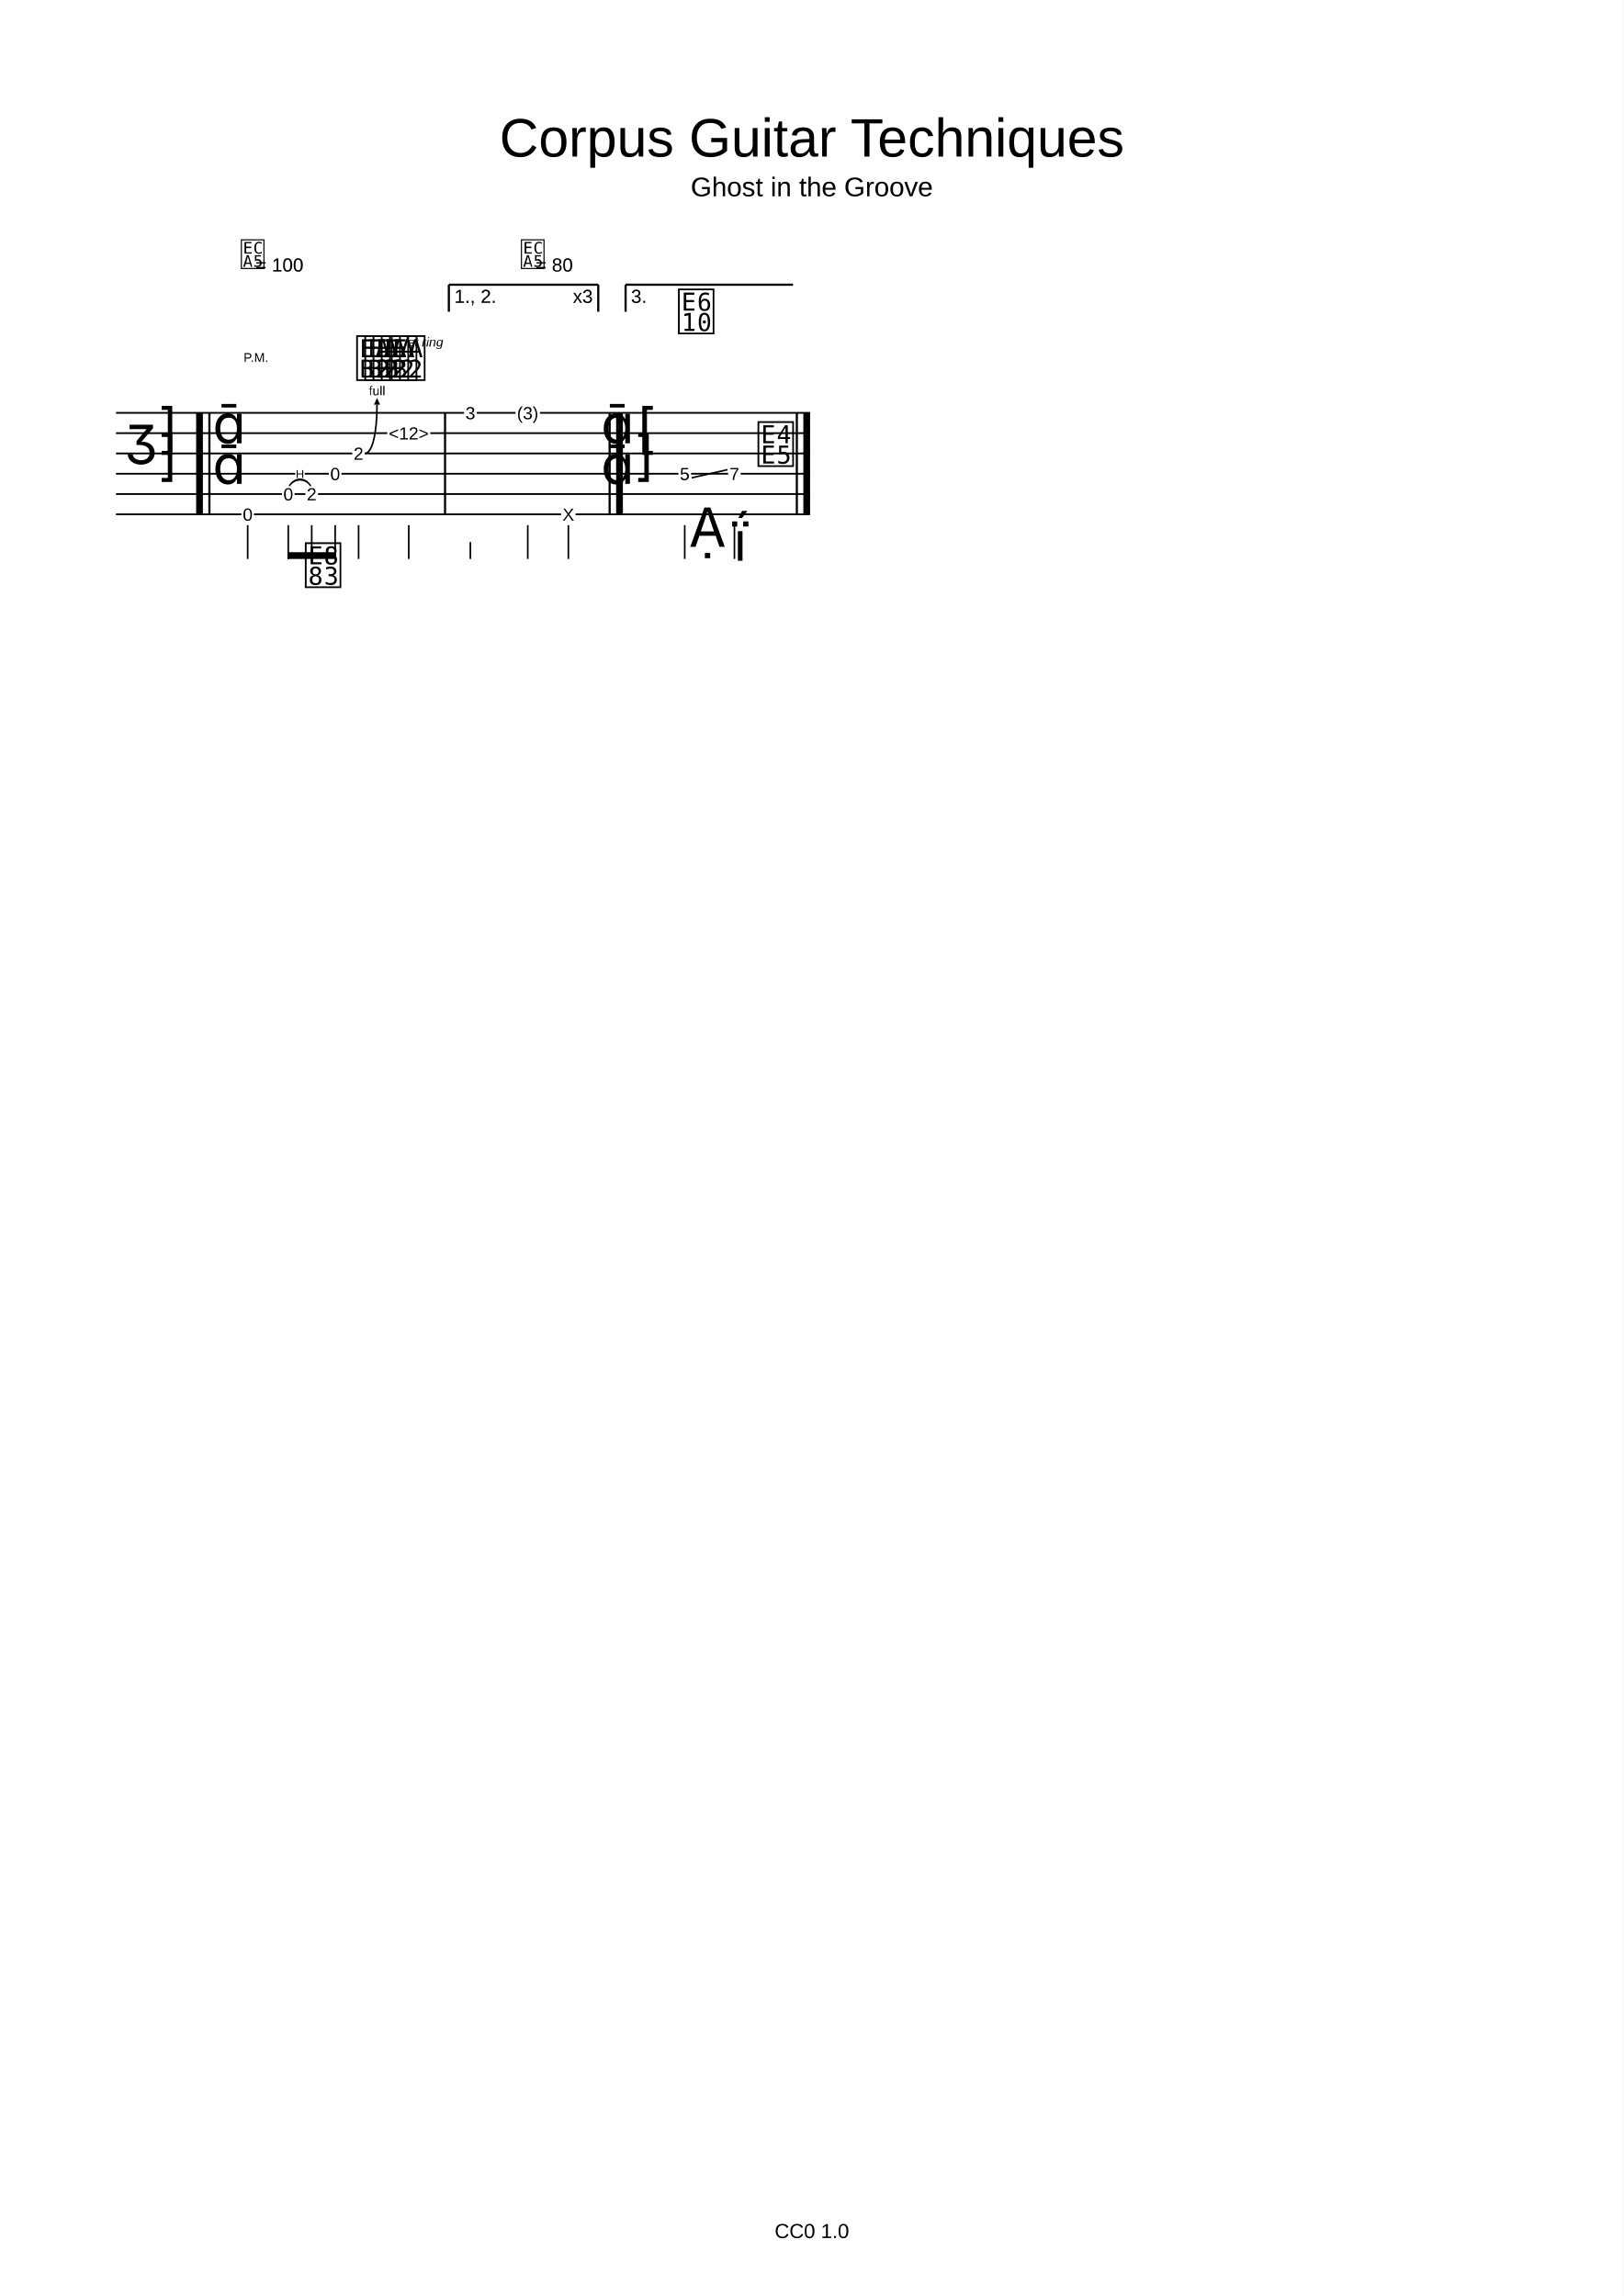
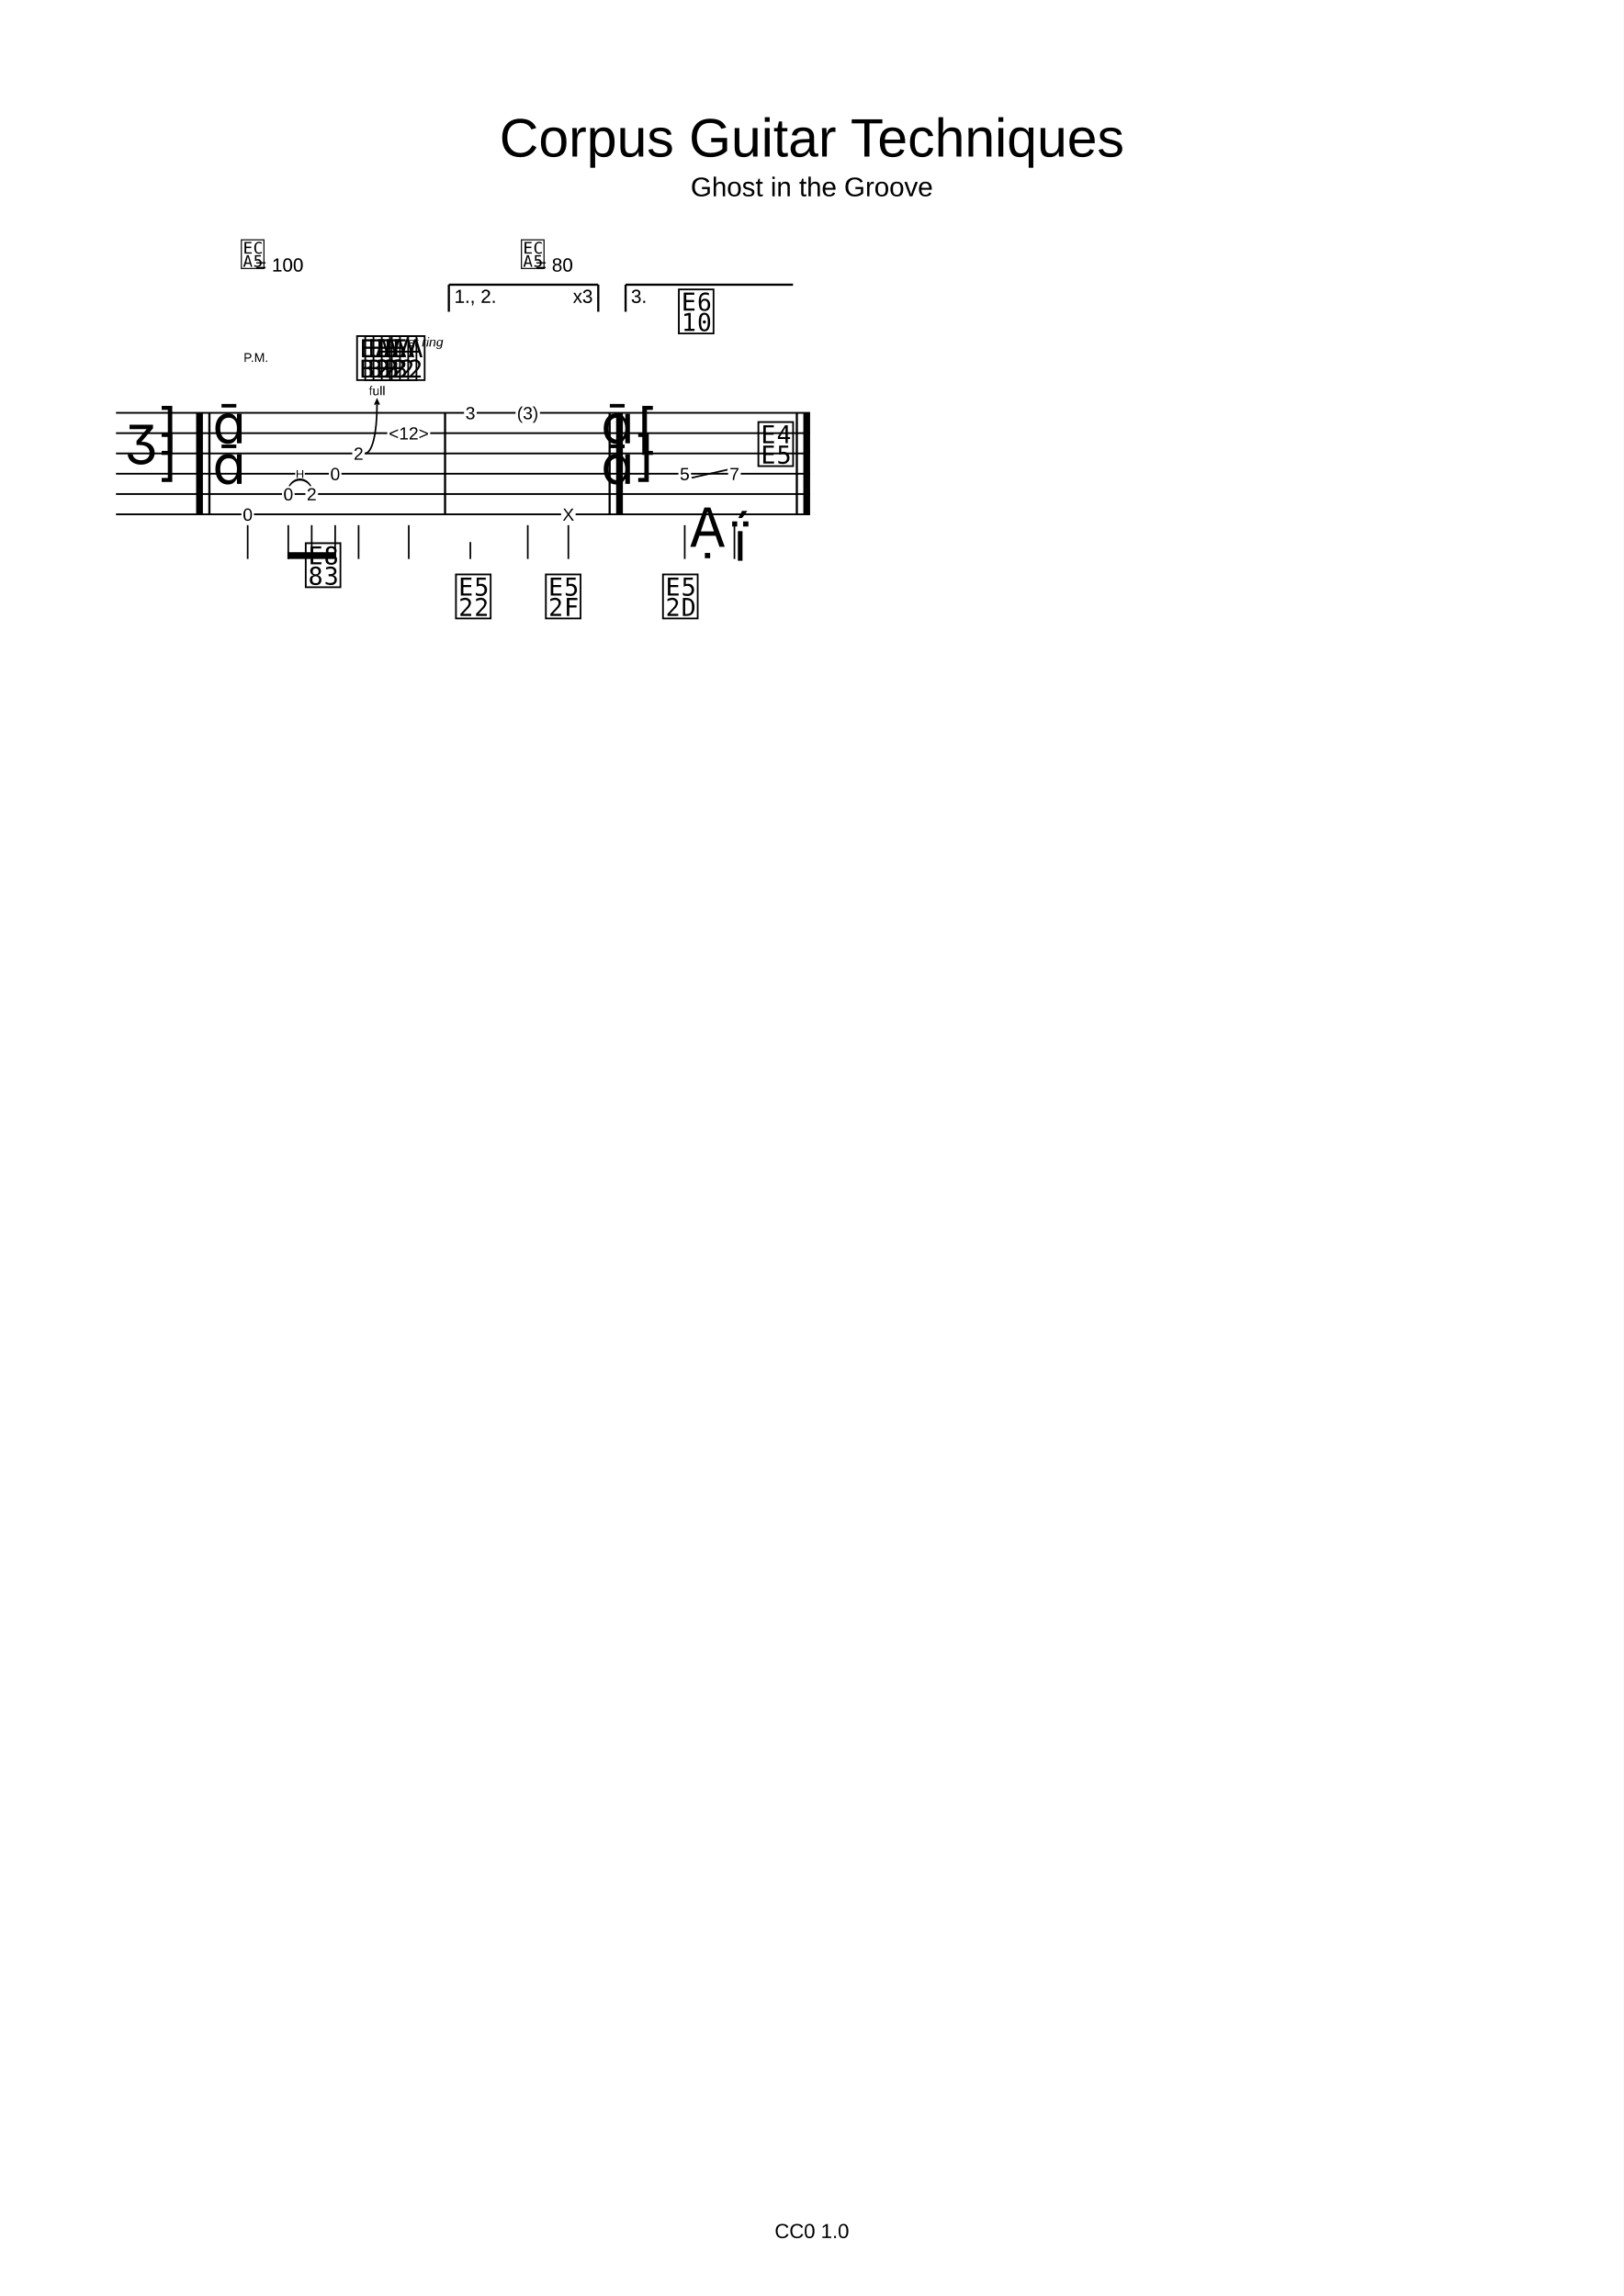
<svg xmlns="http://www.w3.org/2000/svg" width="1200" height="1697.143" viewBox="0 0 120 169.714">
  <style>@font-face{font-family:"Bravura";src:url("Bravura.otf")}text{font-family:"Bravura";font-size:4px}text.t{font-family:Arial,Helvetica,sans-serif}</style>
  <rect x="0" y="0" width="120" height="169.714" fill="white" />
  <g fill="black" stroke="black">
    <line class="staffLine" x1="8.571" y1="30.517" x2="59.87" y2="30.517" stroke-width="0.13" />
    <line class="staffLine" x1="8.571" y1="32.017" x2="59.87" y2="32.017" stroke-width="0.13" />
    <line class="staffLine" x1="8.571" y1="33.517" x2="59.87" y2="33.517" stroke-width="0.13" />
    <line class="staffLine" x1="8.571" y1="35.017" x2="59.87" y2="35.017" stroke-width="0.13" />
    <line class="staffLine" x1="8.571" y1="36.517" x2="59.87" y2="36.517" stroke-width="0.13" />
    <line class="staffLine" x1="8.571" y1="38.017" x2="59.87" y2="38.017" stroke-width="0.13" />
    <line class="barline" x1="14.745" y1="30.517" x2="14.745" y2="38.017" stroke-width="0.5" />
    <line class="barline" x1="15.475" y1="30.517" x2="15.475" y2="38.017" stroke-width="0.16" />
    <line class="stem" x1="18.305" y1="38.817" x2="18.305" y2="41.317" stroke-width="0.12" />
    <line class="stem" x1="21.305" y1="38.817" x2="21.305" y2="41.317" stroke-width="0.12" />
    <line class="stem" x1="23.037" y1="38.817" x2="23.037" y2="41.317" stroke-width="0.12" />
    <line class="stem" x1="24.77" y1="38.817" x2="24.77" y2="41.317" stroke-width="0.12" />
    <line class="stem" x1="26.502" y1="38.817" x2="26.502" y2="41.317" stroke-width="0.12" />
    <line class="stem" x1="30.21" y1="38.817" x2="30.21" y2="41.317" stroke-width="0.12" />
    <line class="barline" x1="32.892" y1="30.517" x2="32.892" y2="38.017" stroke-width="0.16" />
    <line class="stem" x1="34.762" y1="40.067" x2="34.762" y2="41.317" stroke-width="0.12" />
    <line class="stem" x1="39.005" y1="38.817" x2="39.005" y2="41.317" stroke-width="0.12" />
    <line class="stem" x1="42.005" y1="38.817" x2="42.005" y2="41.317" stroke-width="0.12" />
    <line class="barline" x1="45.055" y1="30.517" x2="45.055" y2="38.017" stroke-width="0.16" />
    <line class="barline" x1="45.785" y1="30.517" x2="45.785" y2="38.017" stroke-width="0.5" />
    <line class="slide" x1="51.116" y1="35.317" x2="53.767" y2="34.717" stroke-width="0.12" />
    <line class="stem" x1="50.605" y1="38.817" x2="50.605" y2="41.317" stroke-width="0.12" />
    <line class="stem" x1="54.279" y1="38.817" x2="54.279" y2="41.317" stroke-width="0.12" />
    <line class="barline" x1="58.89" y1="30.517" x2="58.89" y2="38.017" stroke-width="0.16" />
    <line class="barline" x1="59.62" y1="30.517" x2="59.62" y2="38.017" stroke-width="0.5" />
    <line class="volta" x1="33.172" y1="21.044" x2="44.215" y2="21.044" stroke-width="0.16" />
    <line class="volta" x1="33.172" y1="21.044" x2="33.172" y2="23.044" stroke-width="0.16" />
    <line class="volta" x1="44.215" y1="21.044" x2="44.215" y2="23.044" stroke-width="0.16" />
    <line class="volta" x1="46.235" y1="21.044" x2="58.61" y2="21.044" stroke-width="0.16" />
    <line class="volta" x1="46.235" y1="21.044" x2="46.235" y2="23.044" stroke-width="0.16" />
    <polygon class="beam" stroke="none" points="21.245,40.817 24.83,40.817 24.83,41.317 21.245,41.317" />
    <text class="clef" x="9.183" y="34.299" stroke="none"></text>
    <text class="timeSignature" x="11.715" y="33.267" stroke="none"></text>
    <text class="timeSignature" x="11.715" y="35.267" stroke="none"></text>
    <text class="repeat" x="15.715" y="32.767" stroke="none"></text>
    <text class="repeat" x="15.715" y="35.767" stroke="none"></text>
    <text class="tuplet" x="22.405" y="43.217" stroke="none"></text>
    <text class="repeat" x="44.415" y="32.767" stroke="none"></text>
    <text class="repeat" x="44.415" y="35.767" stroke="none"></text>
    <text class="timeSignature" x="47.033" y="33.267" stroke="none"></text>
    <text class="timeSignature" x="46.935" y="35.267" stroke="none"></text>
    <text class="rest" x="55.858" y="34.263" stroke="none"></text>
    <text class="dot" x="50.905" y="40.417" stroke="none"></text>
    <text class="flag" x="54.219" y="41.449" stroke="none"></text>
    <text class="vibrato" x="26.198" y="27.91" stroke="none"></text>
    <text class="vibrato" x="26.806" y="27.91" stroke="none"></text>
    <text class="vibrato" x="27.414" y="27.91" stroke="none"></text>
    <text class="vibrato" x="28.022" y="27.91" stroke="none"></text>
    <text class="vibrato" x="28.63" y="27.91" stroke="none"></text>
    <text class="technique" x="49.981" y="24.46" stroke="none"></text>
+     <text class="dynamic" x="33.506" y="45.525" stroke="none"></text>
+     <text class="dynamic" x="40.153" y="45.525" stroke="none"></text>
+     <text class="dynamic" x="48.809" y="45.525" stroke="none"></text>
    <text class="tempo" x="17.715" y="19.72" style="font-size:2.6px" stroke="none"></text>
    <text class="tempo" x="38.415" y="19.72" style="font-size:2.6px" stroke="none"></text>
    <text class="t credit" x="60" y="11.571" style="font-size:4px" text-anchor="middle" stroke="none">Corpus Guitar Techniques</text>
    <text class="t credit" x="60" y="14.511" style="font-size:2px" text-anchor="middle" stroke="none">Ghost in the Groove</text>
    <rect class="knockout" x="17.84" y="37.445" width="0.931" height="1.144" fill="white" stroke="none" />
    <text class="t fretNumber" x="18.305" y="38.485" style="font-size:1.3px" text-anchor="middle" stroke="none">0</text>
    <rect class="knockout" x="20.84" y="35.945" width="0.931" height="1.144" fill="white" stroke="none" />
    <text class="t fretNumber" x="21.305" y="36.985" style="font-size:1.3px" text-anchor="middle" stroke="none">0</text>
    <rect class="knockout" x="22.572" y="35.945" width="0.931" height="1.144" fill="white" stroke="none" />
    <text class="t fretNumber" x="23.037" y="36.985" style="font-size:1.3px" text-anchor="middle" stroke="none">2</text>
    <rect class="knockout" x="21.82" y="34.649" width="0.703" height="0.748" fill="white" stroke="none" />
    <text class="t technique" x="22.171" y="35.329" style="font-size:0.85px" text-anchor="middle" stroke="none">H</text>
    <rect class="knockout" x="24.304" y="34.445" width="0.931" height="1.144" fill="white" stroke="none" />
    <text class="t fretNumber" x="24.77" y="35.485" style="font-size:1.3px" text-anchor="middle" stroke="none">0</text>
    <rect class="knockout" x="26.036" y="32.945" width="0.931" height="1.144" fill="white" stroke="none" />
    <text class="t fretNumber" x="26.502" y="33.985" style="font-size:1.3px" text-anchor="middle" stroke="none">2</text>
    <rect class="knockout" x="28.624" y="31.445" width="3.172" height="1.144" fill="white" stroke="none" />
    <text class="t fretNumber" x="30.21" y="32.485" style="font-size:1.3px" text-anchor="middle" stroke="none">&lt;12&gt;</text>
    <rect class="knockout" x="34.297" y="29.945" width="0.931" height="1.144" fill="white" stroke="none" />
    <text class="t fretNumber" x="34.762" y="30.985" style="font-size:1.3px" text-anchor="middle" stroke="none">3</text>
    <rect class="knockout" x="38.106" y="29.945" width="1.797" height="1.144" fill="white" stroke="none" />
    <text class="t fretNumber" x="39.005" y="30.985" style="font-size:1.3px" text-anchor="middle" stroke="none">(3)</text>
    <rect class="knockout" x="41.467" y="37.445" width="1.075" height="1.144" fill="white" stroke="none" />
    <text class="t fretNumber" x="42.005" y="38.485" style="font-size:1.3px" text-anchor="middle" stroke="none">X</text>
    <rect class="knockout" x="50.139" y="34.445" width="0.931" height="1.144" fill="white" stroke="none" />
    <text class="t fretNumber" x="50.605" y="35.485" style="font-size:1.3px" text-anchor="middle" stroke="none">5</text>
    <rect class="knockout" x="53.813" y="34.445" width="0.931" height="1.144" fill="white" stroke="none" />
    <text class="t fretNumber" x="54.279" y="35.485" style="font-size:1.3px" text-anchor="middle" stroke="none">7</text>
    <text class="t technique" x="18.005" y="26.76" style="font-size:0.95px" text-anchor="start" stroke="none">P.M.</text>
    <text class="t technique" x="29.91" y="25.61" style="font-size:0.95px;font-style:italic" text-anchor="start" stroke="none">let ring</text>
    <text class="t bend" x="27.863" y="29.21" style="font-size:0.95px" text-anchor="middle" stroke="none">full</text>
    <text class="t volta" x="33.572" y="22.394" style="font-size:1.4px" text-anchor="start" stroke="none">1., 2.</text>
    <text class="t volta" x="46.635" y="22.394" style="font-size:1.4px" text-anchor="start" stroke="none">3.</text>
    <text class="t repeat" x="43.815" y="22.394" style="font-size:1.4px" text-anchor="end" stroke="none">x3</text>
    <text class="t tempo" x="18.879" y="20.07" style="font-size:1.4px" text-anchor="start" stroke="none">= 100</text>
    <text class="t tempo" x="39.578" y="20.07" style="font-size:1.4px" text-anchor="start" stroke="none">= 80</text>
    <text class="t credit" x="60" y="165.429" style="font-size:1.5px" text-anchor="middle" stroke="none">CC0 1.0</text>
    <path class="slur" stroke-width="0.1" stroke-linejoin="round" d="M21.396,35.899 C21.784,35.259 22.559,35.259 22.947,35.899 C22.559,35.339 21.784,35.339 21.396,35.899Z" />
    <path class="bend" fill="none" stroke-width="0.12" d="M26.963,33.517 C27.503,33.517 27.863,32.074 27.863,29.91" />
    <polygon class="bend" stroke="none" points="27.863,29.41 27.638,29.91 28.088,29.91" />
  </g>
</svg>
